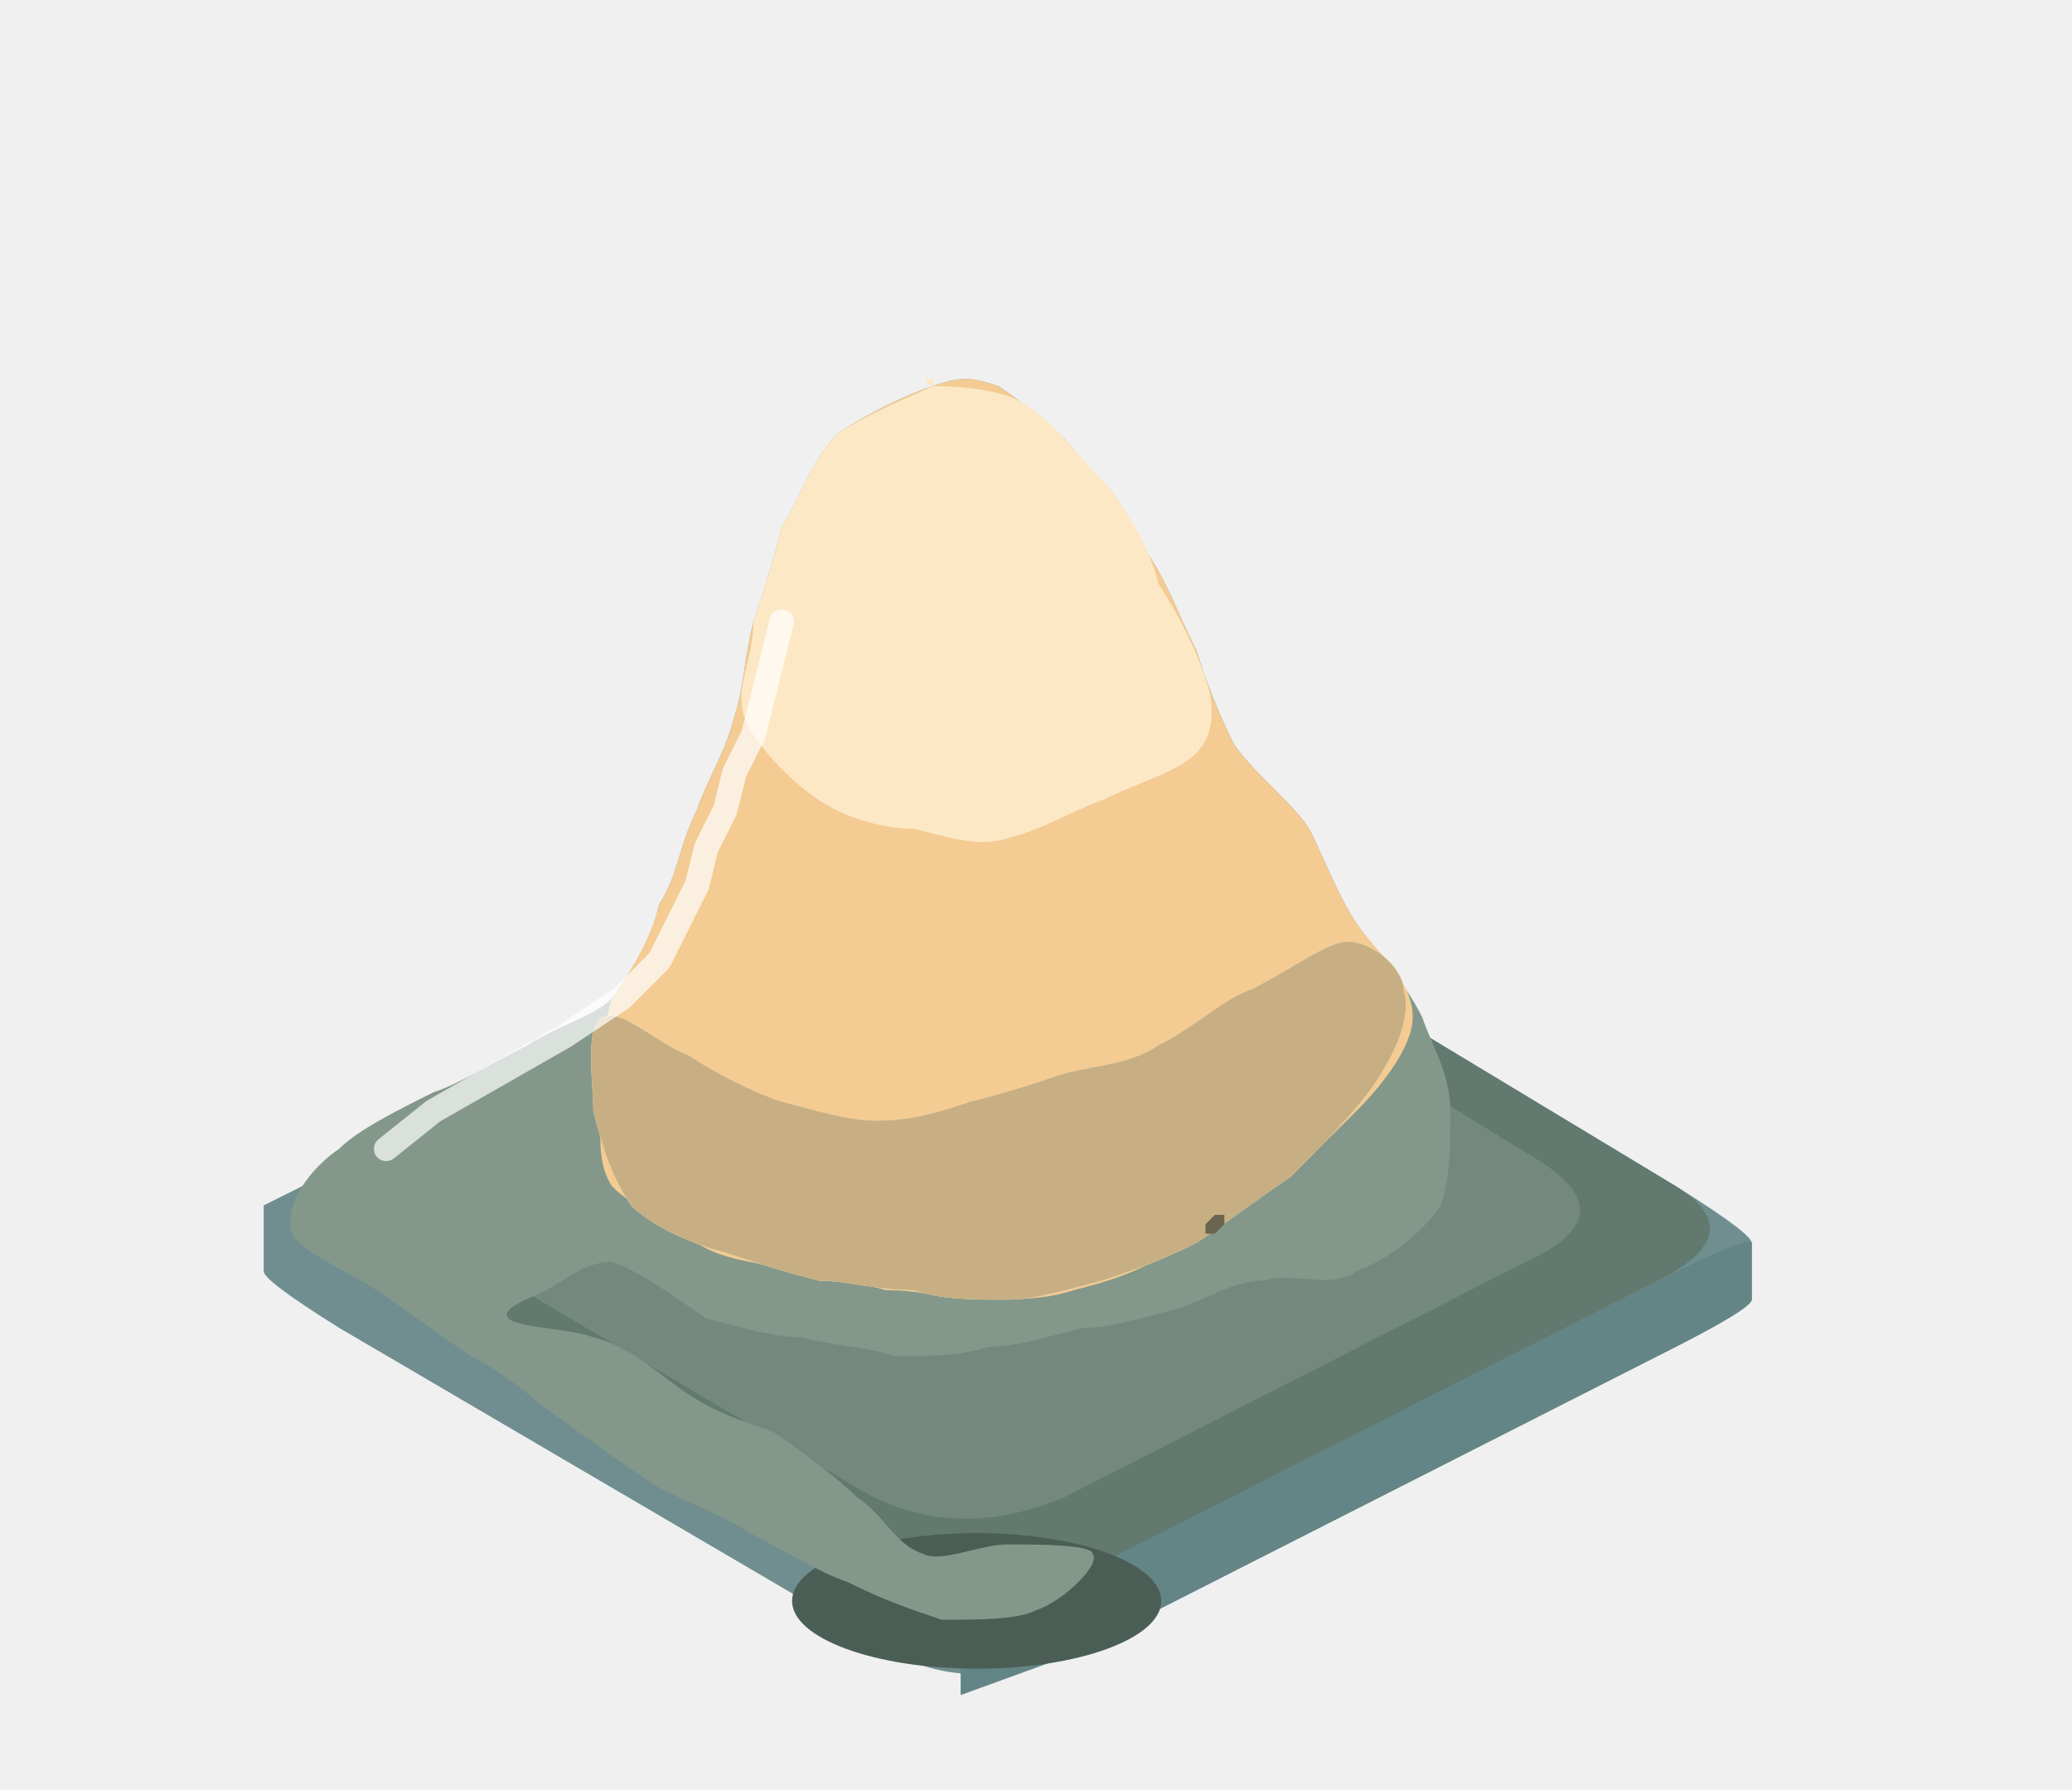
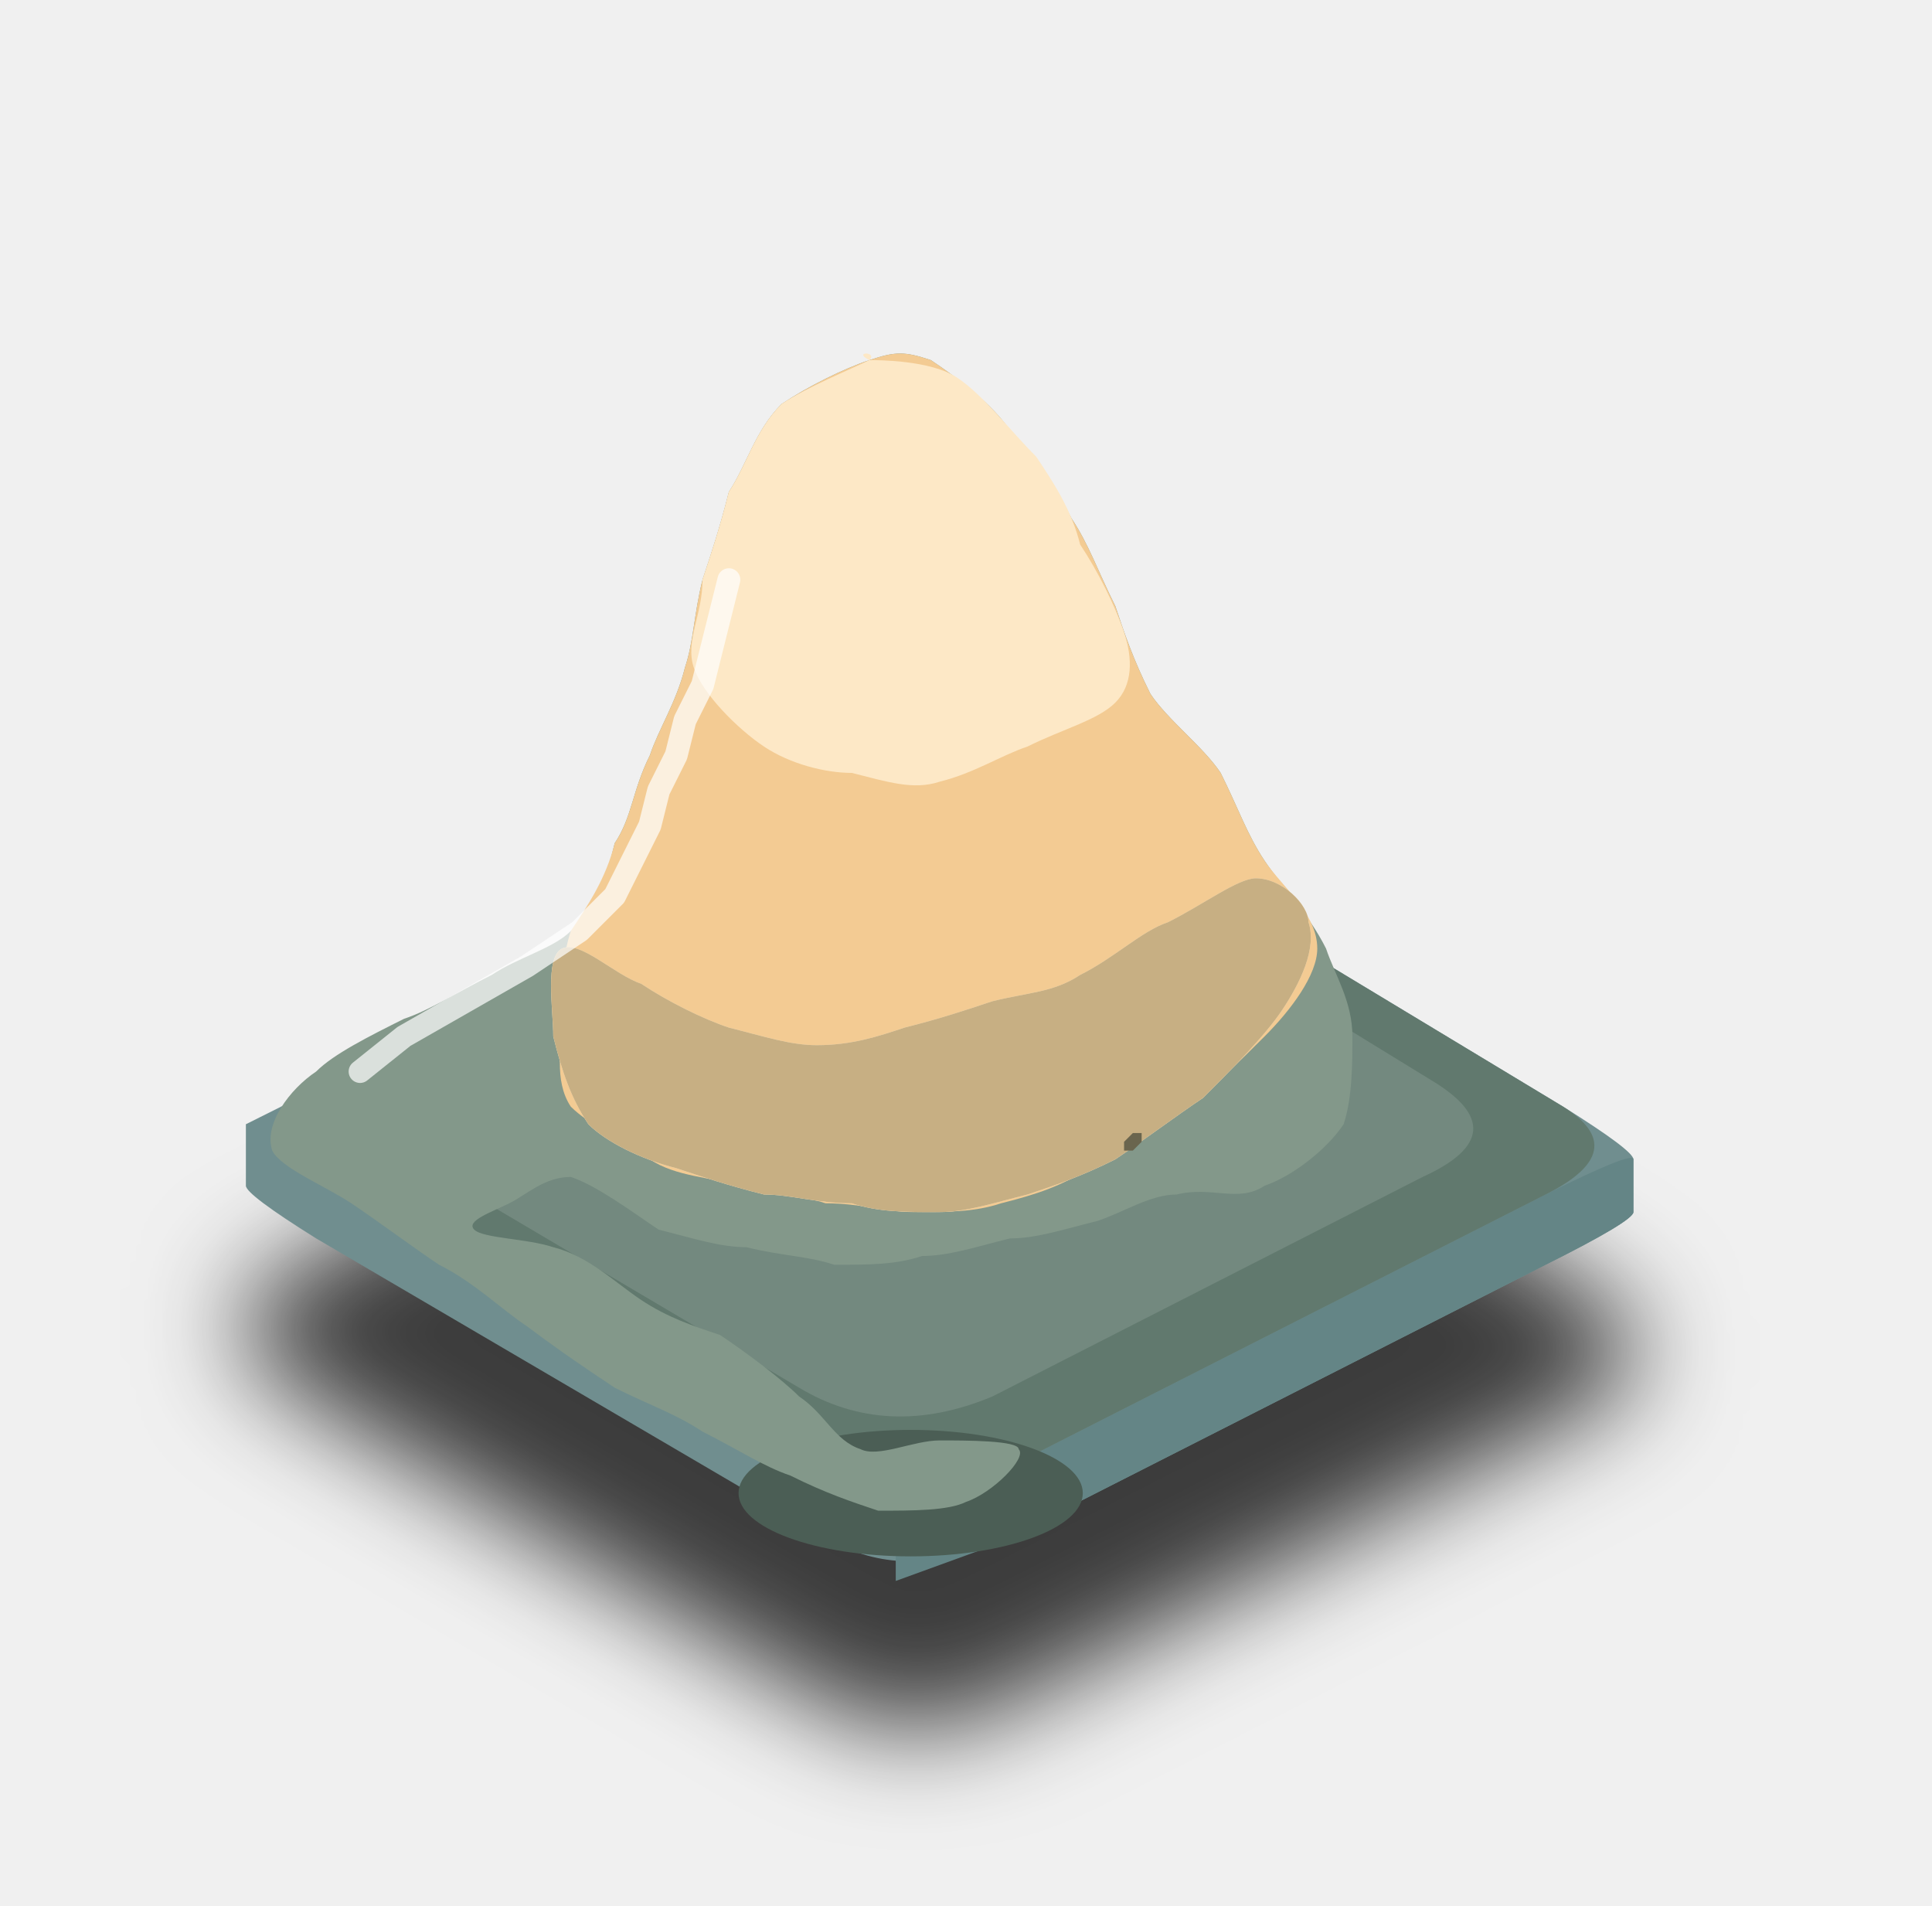
- <svg xmlns="http://www.w3.org/2000/svg" viewBox="0 0 220 190" width="220" height="190">
+ <svg xmlns="http://www.w3.org/2000/svg" viewBox="0 0 220 217" width="220" height="217">
  <defs>
+     <path id="cone-yellow-teal-outline" d="M101 91Q112 86 120 91L178 126Q186 131 186 132L186 138Q186 139 176 144L113 176Q102 180 94 175L36 141Q28 136 28 135L28 128Q28 128 38 123Z" />
    <clipPath id="cone-yellow-teal-top-clip">
      <path d="M101 91Q112 86 120 91L178 126Q186 131 176 136L113 168Q102 172 94 167L36 133Q28 128 38 123Z" />
    </clipPath>
+     <filter id="cone-yellow-teal-shadow-blur" x="-20%" y="-40%" width="140%" height="180%">
+       <feGaussianBlur stdDeviation="6" />
+     </filter>
  </defs>
  <g id="cone-yellow-teal">
+     <use id="cone-yellow-teal-shadow" href="#cone-yellow-teal-outline" fill="#000" opacity="0.75" transform="translate(0 19)" filter="url(#cone-yellow-teal-shadow-blur)" />
    <g id="cone-yellow-teal-tile">
-       <path fill="#708e8f" d="M101 91Q112 86 120 91L178 126Q186 131 186 132L186 138Q186 139 176 144L113 176Q102 180 94 175L36 141Q28 136 28 135L28 128Q28 128 38 123Z" />
+       <use href="#cone-yellow-teal-outline" fill="#708e8f" />
      <path fill="#648586" d="M102 173Q102 172 113 168L176 136Q186 131 186 132L186 138Q186 139 176 144L113 176Q102 180 102 180Z" />
      <path fill="#61796e" d="M101 91Q112 86 120 91L178 126Q186 131 176 136L113 168Q102 172 94 167L36 133Q28 128 38 123Z" />
      <path fill="#73897f" d="M97 96Q109 90 119 96L163 123Q173 129 162 134L113 159Q101 164 91 158L47 132Q37 126 48 120Z" clip-path="url(#cone-yellow-teal-top-clip)" />
    </g>
    <g id="cone-yellow-teal-cone">
      <ellipse id="cone-yellow-teal-contact" cx="103.7" cy="170.0" rx="19.6" ry="7.2" fill="#4b5e55" />
      <path id="cone-yellow-teal-tone-0" fill="#83988a" d="M99 41c-3 1-7 3-10 5-3 3-4 7-6 10-1 4-2 7-3 10-1 4-1 7-2 10-1 4-3 7-4 10-2 4-2 7-4 10-1 4-2 8-5 10-2 2-6 3-9 5-4 2-7 4-10 5-4 2-8 4-10 6-3 2-6 6-5 9 1 2 6 4 9 6 3 2 7 5 10 7 4 2 7 5 10 7 4 3 7 5 10 7 4 2 7 3 10 5 4 2 7 4 10 5 4 2 7 3 10 4 4 0 8 0 10-1 3-1 7-5 6-6 0-1-6-1-9-1-3 0-7 2-9 1-3-1-4-4-7-6-2-2-6-5-9-7-3-1-6-2-9-4-3-2-6-5-10-6-3-1-8-1-9-2-1-1 2-2 4-3 2-1 4-3 7-3 3 1 7 4 10 6 4 1 7 2 10 2 4 1 7 1 10 2 4 0 7 0 10-1 3 0 6-1 10-2 3 0 6-1 10-2 3-1 6-3 9-3 4-1 7 1 10-1 3-1 7-4 9-7 1-3 1-7 1-10 0-4-2-7-3-10-2-4-5-7-7-10-2-3-3-6-5-10-2-3-6-6-8-9-2-4-3-7-4-10-2-4-3-7-5-10-2-4-4-7-7-10-2-3-6-6-9-8-3-1-4-1-7 0z" />
      <path id="cone-yellow-teal-tone-1" fill="#f3cb93" d="M99 41c-3 1-7 3-10 5-3 3-4 7-6 10-1 4-2 7-3 10-1 4-1 7-2 10-1 4-3 7-4 10-2 4-2 7-4 10-1 4-3 7-5 10-1 3-1 6-1 10 0 3-1 7 1 10 2 2 6 4 9 6 3 2 7 2 10 3 4 1 7 1 10 2 4 0 7 1 10 1 4 0 7 0 10-1 4-1 7-2 10-4 4-2 7-4 10-6 4-3 7-6 10-9 3-3 6-7 6-10 0-4-4-7-6-10-2-3-3-6-5-10-2-3-6-6-8-9-2-4-3-7-4-10-2-4-3-7-5-10-2-4-4-7-7-10-2-3-6-6-9-8-3-1-4-1-7 0z" />
      <path id="cone-yellow-teal-tone-2" fill="#fde8c6" d="M143 100c-2 0-6 3-10 5-3 1-6 4-10 6-3 2-6 2-10 3-3 1-6 2-10 3-3 1-6 2-10 2-3 0-6-1-10-2-3-1-7-3-10-5-3-1-7-5-9-4-2 1-1 7-1 10 1 4 2 7 4 10 2 2 6 4 10 5 3 1 6 2 10 3 3 0 6 1 10 1 3 1 6 1 10 1 3 0 6-1 10-2 3-1 6-2 10-4 3-2 7-5 10-7 3-3 7-7 9-10 2-3 4-7 3-10 0-2-3-5-6-5zM99 41c-2 1-7 3-10 5-3 3-4 7-6 10-1 4-2 7-3 10 0 4-2 7-1 10 1 3 5 7 8 9 3 2 7 3 10 3 4 1 7 2 10 1 4-1 7-3 10-4 4-2 8-3 10-5 2-2 2-5 1-8-1-3-3-7-5-10-1-4-3-7-5-10-3-3-6-7-9-9-3-2-9-2-10-2-2-1 1-1 0 0z" />
      <path id="cone-yellow-teal-tone-3" fill="#c7af83" d="M143 100c-2 0-6 3-10 5-3 1-6 4-10 6-3 2-6 2-10 3-3 1-6 2-10 3-3 1-6 2-10 2-3 0-6-1-10-2-3-1-7-3-10-5-3-1-7-5-9-4-2 1-1 7-1 10 1 4 2 7 4 10 2 2 6 4 10 5 3 1 6 2 10 3 3 0 6 1 10 1 3 1 6 1 10 1 3 0 6-1 10-2 3-1 6-2 10-4 3-2 7-5 10-7 3-3 7-7 9-10 2-3 4-7 3-10 0-2-3-5-6-5z" />
      <path id="cone-yellow-teal-ink" fill="#6a654e" d="M129 129c0 0-1 1-1 1 0 0 0 0 0 1 1 0 1 0 1 0 0 0 1-1 1-1 0 0 0 0 0-1-1 0-1 0-1 0 0 0 0 0 0 0z" />
      <path id="cone-yellow-teal-gloss" d="M83 66 82 70 81 74 80 78 78 82 77 86 75 90 74 94 72 98 70 102 66 106 60 110 53 114 46 118 41 122" fill="none" stroke="#fff" stroke-width="2.6" stroke-linecap="round" stroke-linejoin="round" opacity="0.7" />
    </g>
  </g>
</svg>
